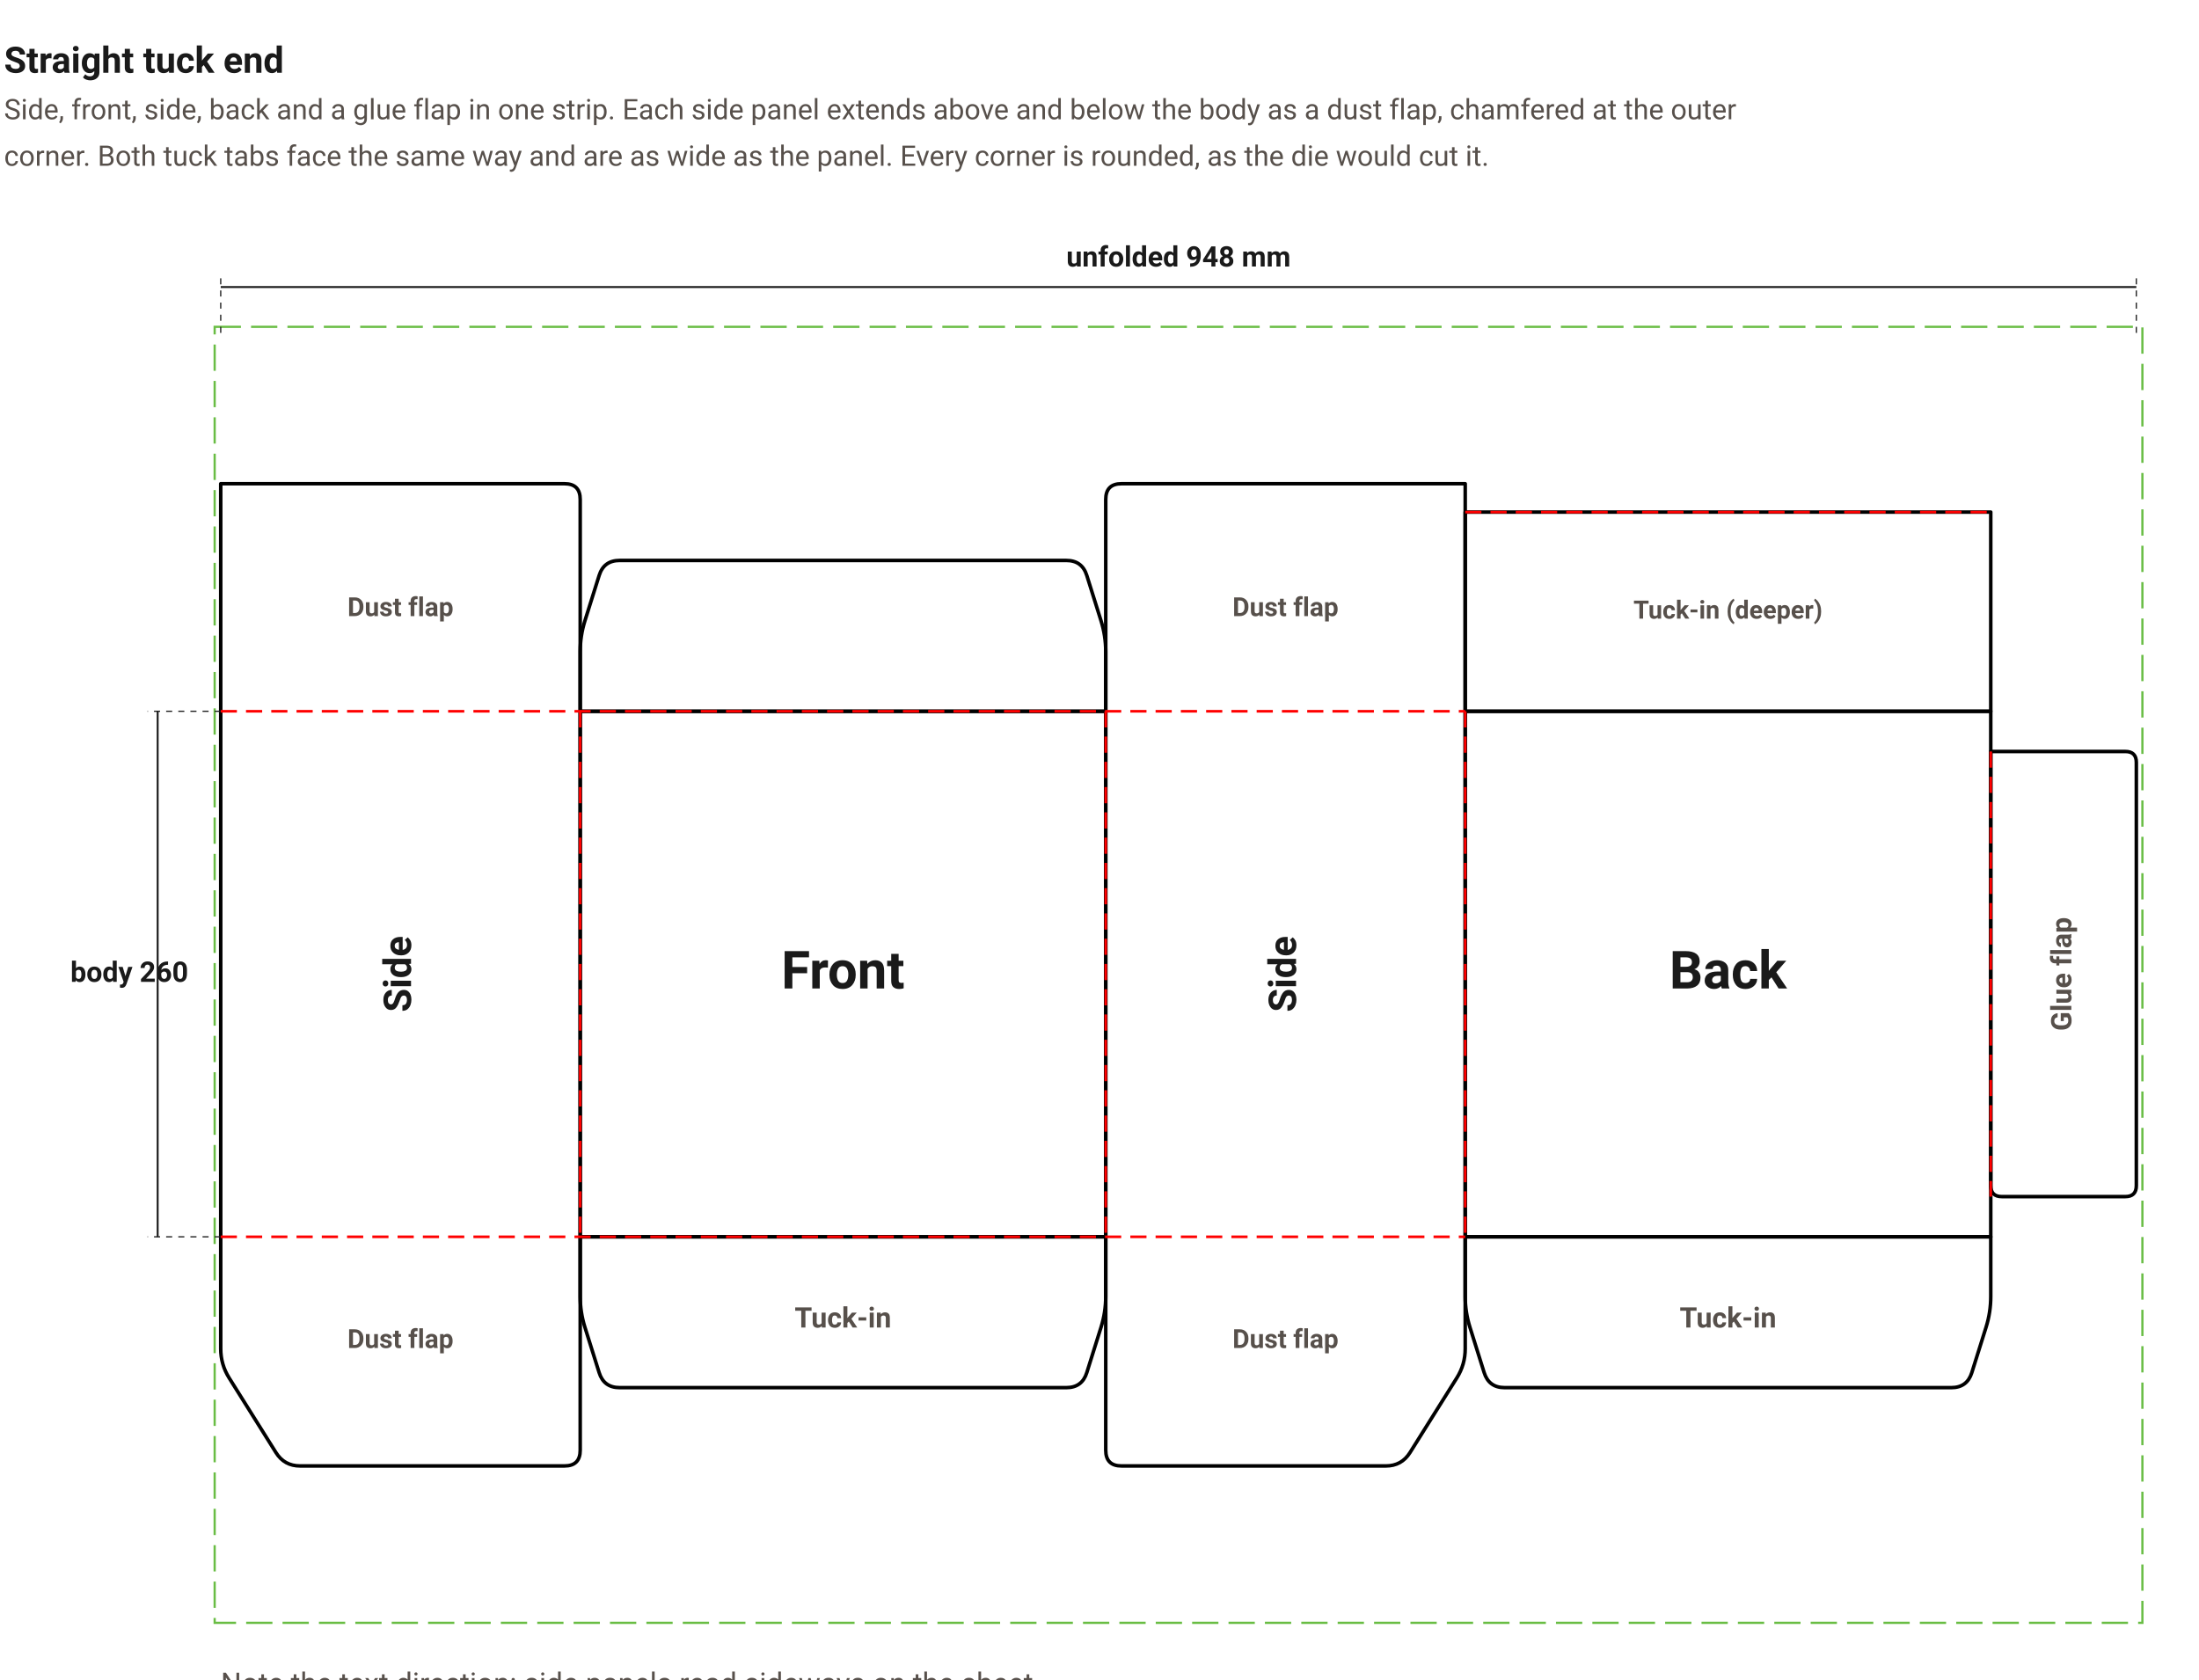
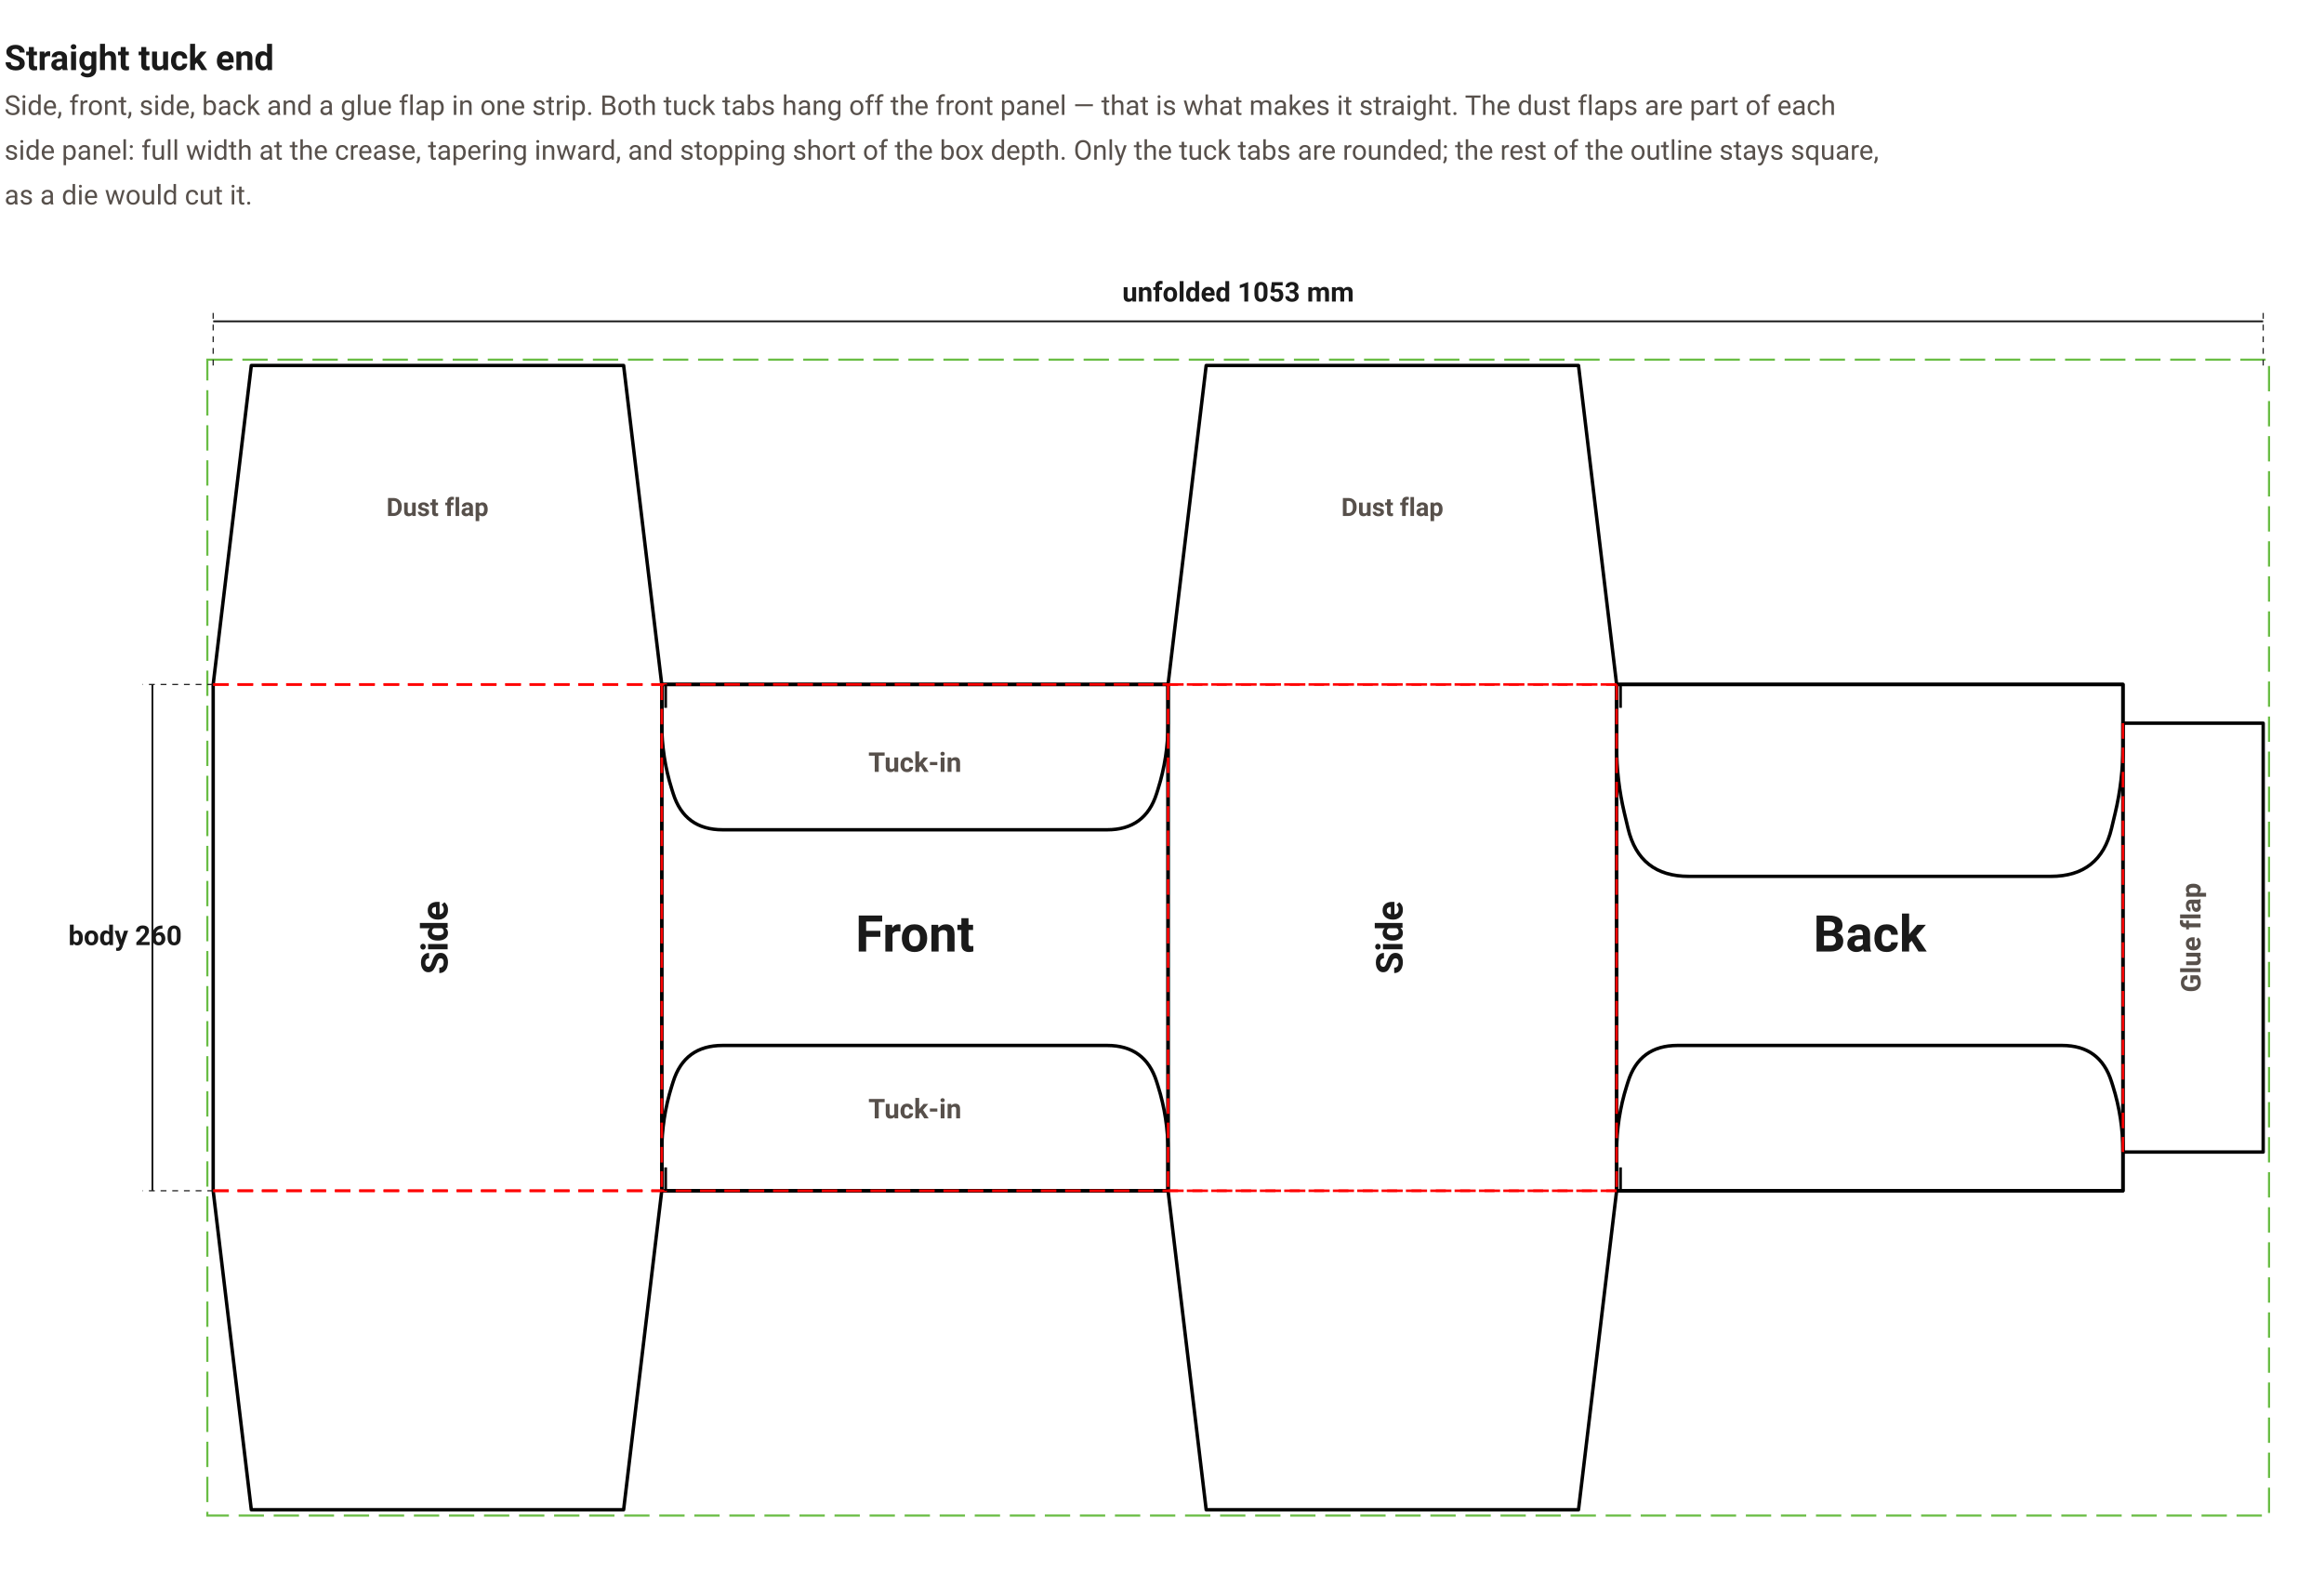
- <svg xmlns="http://www.w3.org/2000/svg" viewBox="-109.2 -239.3 1087.9 830.9" width="1088" height="831" role="img" aria-labelledby="tfolding-carton dfolding-carton">
+ <svg xmlns="http://www.w3.org/2000/svg" viewBox="-109.2 -351.5 1192.9 806.3" width="1193" height="806" role="img" aria-labelledby="tfolding-carton dfolding-carton">
  <g>
-     <path d="M0.00,0.00 L170.04,0.00 Q177.84,0.00 177.84,7.80 L177.84,478.14 Q177.84,485.94 170.04,485.94 L39.26,485.94 Q31.46,485.94 27.32,479.33 L4.14,442.37 Q0.00,435.76 0.00,427.96 L0.00,0.00 Z" fill="none" stroke="#000000" stroke-width="1.75" stroke-linejoin="round" />
-     <path d="M615.68,0.00 L615.68,427.96 Q615.68,435.76 611.54,442.37 L588.36,479.33 Q584.22,485.94 576.42,485.94 L445.64,485.94 Q437.84,485.94 437.84,478.14 L437.84,7.80 Q437.84,0.00 445.64,0.00 L615.68,0.00 Z" fill="none" stroke="#000000" stroke-width="1.75" stroke-linejoin="round" />
-     <path d="M177.84,112.58 L437.84,112.58 L437.84,372.58 L177.84,372.58 L177.84,112.58 Z" fill="none" stroke="#000000" stroke-width="1.75" stroke-linejoin="round" />
-     <path d="M177.84,372.58 L177.84,402.09 Q177.84,409.89 180.17,417.33 L187.21,439.76 Q189.54,447.20 197.34,447.20 L418.34,447.20 Q426.14,447.20 428.47,439.76 L435.51,417.33 Q437.84,409.89 437.84,402.09 L437.84,372.58 Z" fill="none" stroke="#000000" stroke-width="1.75" stroke-linejoin="round" />
-     <path d="M177.84,112.58 L177.84,83.07 Q177.84,75.27 180.17,67.83 L187.21,45.40 Q189.54,37.96 197.34,37.96 L418.34,37.96 Q426.14,37.96 428.47,45.40 L435.51,67.83 Q437.84,75.27 437.84,83.07 L437.84,112.58 Z" fill="none" stroke="#000000" stroke-width="1.75" stroke-linejoin="round" />
-     <path d="M615.68,112.58 L875.68,112.58 L875.68,372.58 L615.68,372.58 L615.68,112.58 Z" fill="none" stroke="#000000" stroke-width="1.75" stroke-linejoin="round" />
-     <path d="M615.68,372.58 L615.68,402.09 Q615.68,409.89 618.01,417.33 L625.05,439.76 Q627.38,447.20 635.18,447.20 L856.18,447.20 Q863.98,447.20 866.31,439.76 L873.35,417.33 Q875.68,409.89 875.68,402.09 L875.68,372.58 Z" fill="none" stroke="#000000" stroke-width="1.75" stroke-linejoin="round" />
-     <path d="M615.68,14.04 L875.68,14.04 L875.68,112.58 L615.68,112.58 L615.68,14.04 Z" fill="none" stroke="#000000" stroke-width="1.75" stroke-linejoin="round" />
-     <path d="M875.68,132.47 L942.24,132.47 Q947.70,132.47 947.70,137.93 L947.70,347.23 Q947.70,352.69 942.24,352.69 L881.14,352.69 Q875.68,352.69 875.68,347.23 L875.68,132.47 Z" fill="none" stroke="#000000" stroke-width="1.75" stroke-linejoin="round" />
-     <line x1="177.84" y1="112.58" x2="177.84" y2="372.58" stroke="#FF0000" stroke-width="1.3" stroke-dasharray="8 4.5" />
-     <line x1="437.84" y1="112.58" x2="437.84" y2="372.58" stroke="#FF0000" stroke-width="1.3" stroke-dasharray="8 4.5" />
-     <line x1="615.68" y1="112.58" x2="615.68" y2="372.58" stroke="#FF0000" stroke-width="1.3" stroke-dasharray="8 4.5" />
-     <line x1="0.00" y1="112.58" x2="615.68" y2="112.58" stroke="#FF0000" stroke-width="1.3" stroke-dasharray="8 4.5" />
-     <line x1="0.00" y1="372.58" x2="615.68" y2="372.58" stroke="#FF0000" stroke-width="1.3" stroke-dasharray="8 4.5" />
-     <line x1="615.68" y1="14.04" x2="875.68" y2="14.04" stroke="#FF0000" stroke-width="1.3" stroke-dasharray="8 4.5" />
-     <line x1="875.68" y1="132.47" x2="875.68" y2="352.69" stroke="#FF0000" stroke-width="1.3" stroke-dasharray="8 4.5" />
-     <path d="M-3.00,-77.62 L950.70,-77.62 L950.70,563.56 L-3.00,563.56 Z" fill="none" stroke="#69BD44" stroke-width="1.1" stroke-dasharray="13 5" />
-     <text x="307.84" y="242.58" font-family="ui-sans-serif,system-ui,-apple-system,'Segoe UI',Roboto,'Helvetica Neue',Arial,sans-serif" font-size="26" font-weight="600" fill="#1A1A1A" text-anchor="middle" dominant-baseline="middle">Front</text>
-     <text x="88.92" y="242.58" transform="rotate(-90 88.92 242.58)" font-family="ui-sans-serif,system-ui,-apple-system,'Segoe UI',Roboto,'Helvetica Neue',Arial,sans-serif" font-size="19" font-weight="600" fill="#1A1A1A" text-anchor="middle" dominant-baseline="middle">Side</text>
-     <text x="526.76" y="242.58" transform="rotate(-90 526.76 242.58)" font-family="ui-sans-serif,system-ui,-apple-system,'Segoe UI',Roboto,'Helvetica Neue',Arial,sans-serif" font-size="19" font-weight="600" fill="#1A1A1A" text-anchor="middle" dominant-baseline="middle">Side</text>
-     <text x="745.68" y="242.58" font-family="ui-sans-serif,system-ui,-apple-system,'Segoe UI',Roboto,'Helvetica Neue',Arial,sans-serif" font-size="26" font-weight="600" fill="#1A1A1A" text-anchor="middle" dominant-baseline="middle">Back</text>
-     <text x="911.69" y="242.58" transform="rotate(-90 911.69 242.58)" font-family="ui-sans-serif,system-ui,-apple-system,'Segoe UI',Roboto,'Helvetica Neue',Arial,sans-serif" font-size="14" font-weight="600" fill="#57504B" text-anchor="middle" dominant-baseline="middle">Glue flap</text>
-     <text x="307.84" y="413.62" font-family="ui-sans-serif,system-ui,-apple-system,'Segoe UI',Roboto,'Helvetica Neue',Arial,sans-serif" font-size="14" font-weight="600" fill="#57504B" text-anchor="middle" dominant-baseline="middle">Tuck-in</text>
-     <text x="88.92" y="424.02" font-family="ui-sans-serif,system-ui,-apple-system,'Segoe UI',Roboto,'Helvetica Neue',Arial,sans-serif" font-size="13" font-weight="600" fill="#57504B" text-anchor="middle" dominant-baseline="middle">Dust flap</text>
-     <text x="526.76" y="424.02" font-family="ui-sans-serif,system-ui,-apple-system,'Segoe UI',Roboto,'Helvetica Neue',Arial,sans-serif" font-size="13" font-weight="600" fill="#57504B" text-anchor="middle" dominant-baseline="middle">Dust flap</text>
-     <text x="88.92" y="61.92" font-family="ui-sans-serif,system-ui,-apple-system,'Segoe UI',Roboto,'Helvetica Neue',Arial,sans-serif" font-size="13" font-weight="600" fill="#57504B" text-anchor="middle" dominant-baseline="middle">Dust flap</text>
-     <text x="526.76" y="61.92" font-family="ui-sans-serif,system-ui,-apple-system,'Segoe UI',Roboto,'Helvetica Neue',Arial,sans-serif" font-size="13" font-weight="600" fill="#57504B" text-anchor="middle" dominant-baseline="middle">Dust flap</text>
-     <text x="745.68" y="413.62" font-family="ui-sans-serif,system-ui,-apple-system,'Segoe UI',Roboto,'Helvetica Neue',Arial,sans-serif" font-size="14" font-weight="600" fill="#57504B" text-anchor="middle" dominant-baseline="middle">Tuck-in</text>
-     <text x="745.68" y="63.31" font-family="ui-sans-serif,system-ui,-apple-system,'Segoe UI',Roboto,'Helvetica Neue',Arial,sans-serif" font-size="12.5" font-weight="600" fill="#57504B" text-anchor="middle" dominant-baseline="middle">Tuck-in (deeper)</text>
-     <text x="0.00" y="594.56" font-family="ui-sans-serif,system-ui,-apple-system,'Segoe UI',Roboto,'Helvetica Neue',Arial,sans-serif" font-size="14.5" font-weight="400" fill="#57504B" text-anchor="start" dominant-baseline="middle">Note the text direction: side panels read sideways on the sheet.</text>
-     <line x1="0.00" y1="-97.30" x2="947.70" y2="-97.30" stroke="#1A1A1A" stroke-width="0.95" />
-     <line x1="0.00" y1="-74.62" x2="0.00" y2="-102.30" stroke="#1A1A1A" stroke-width="0.6" stroke-dasharray="3 3" />
-     <line x1="947.70" y1="-74.62" x2="947.70" y2="-102.30" stroke="#1A1A1A" stroke-width="0.6" stroke-dasharray="3 3" />
-     <text x="473.85" y="-111.30" font-family="ui-sans-serif,system-ui,-apple-system,'Segoe UI',Roboto,'Helvetica Neue',Arial,sans-serif" font-size="14" font-weight="600" fill="#1A1A1A" text-anchor="middle" dominant-baseline="middle">unfolded 948 mm</text>
-     <line x1="-31.20" y1="112.58" x2="-31.20" y2="372.58" stroke="#1A1A1A" stroke-width="0.95" />
-     <line x1="0.00" y1="112.58" x2="-36.20" y2="112.58" stroke="#1A1A1A" stroke-width="0.6" stroke-dasharray="3 3" />
-     <line x1="0.00" y1="372.58" x2="-36.20" y2="372.58" stroke="#1A1A1A" stroke-width="0.6" stroke-dasharray="3 3" />
-     <text x="-45.20" y="242.58" font-family="ui-sans-serif,system-ui,-apple-system,'Segoe UI',Roboto,'Helvetica Neue',Arial,sans-serif" font-size="14" font-weight="600" fill="#1A1A1A" text-anchor="middle" dominant-baseline="middle">body 260</text>
-     <text x="-107.2" y="-203.3" font-family="ui-sans-serif,system-ui,-apple-system,'Segoe UI',Roboto,'Helvetica Neue',Arial,sans-serif" font-size="18" font-weight="700" fill="#1A1A1A">Straight tuck end</text>
-     <text x="-107.2" y="-180.3" font-family="ui-sans-serif,system-ui,-apple-system,'Segoe UI',Roboto,'Helvetica Neue',Arial,sans-serif" font-size="14" fill="#57504B">Side, front, side, back and a glue flap in one strip. Each side panel extends above and below the body as a dust flap, chamfered at the outer</text>
-     <text x="-107.2" y="-157.3" font-family="ui-sans-serif,system-ui,-apple-system,'Segoe UI',Roboto,'Helvetica Neue',Arial,sans-serif" font-size="14" fill="#57504B">corner. Both tuck tabs face the same way and are as wide as the panel. Every corner is rounded, as the die would cut it.</text>
+     <path d="M19.58,-163.80 L210.78,-163.80 L230.36,0.00 L230.36,260.00 L210.78,423.80 L19.58,423.80 L0.00,260.00 L0.00,0.00 L19.58,-163.80 Z" fill="none" stroke="#000000" stroke-width="1.75" stroke-linejoin="round" />
+     <path d="M509.94,-163.80 L701.14,-163.80 L720.72,0.00 L720.72,260.00 L701.14,423.80 L509.94,423.80 L490.36,260.00 L490.36,0.00 L509.94,-163.80 Z" fill="none" stroke="#000000" stroke-width="1.75" stroke-linejoin="round" />
+     <path d="M230.36,0.00 L490.36,0.00 L490.36,260.00 L230.36,260.00 L230.36,0.00 Z" fill="none" stroke="#000000" stroke-width="1.75" stroke-linejoin="round" />
+     <path d="M230.36,260.00 L230.36,239.85 Q230.36,222.69 235.49,206.32 L236.21,204.03 Q242.06,185.38 261.61,185.38 L459.11,185.38 Q478.66,185.38 484.51,204.03 L485.23,206.32 Q490.36,222.69 490.36,239.85 L490.36,260.00 L230.36,260.00 Z" fill="none" stroke="#000000" stroke-width="1.75" stroke-linejoin="round" />
+     <path d="M230.36,0.00 L230.36,20.15 Q230.36,37.31 235.49,53.68 L236.21,55.96 Q242.06,74.62 261.61,74.62 L459.11,74.62 Q478.66,74.62 484.51,55.96 L485.23,53.68 Q490.36,37.31 490.36,20.15 L490.36,0.00 L230.36,0.00 Z" fill="none" stroke="#000000" stroke-width="1.75" stroke-linejoin="round" />
+     <path d="M720.72,0.00 L980.72,0.00 L980.72,260.00 L720.72,260.00 L720.72,0.00 Z" fill="none" stroke="#000000" stroke-width="1.75" stroke-linejoin="round" />
+     <path d="M720.72,260.00 L720.72,239.85 Q720.72,222.69 725.85,206.32 L726.57,204.03 Q732.42,185.38 751.97,185.38 L949.47,185.38 Q969.02,185.38 974.87,204.03 L975.59,206.32 Q980.72,222.69 980.72,239.85 L980.72,260.00 L720.72,260.00 Z" fill="none" stroke="#000000" stroke-width="1.75" stroke-linejoin="round" />
+     <path d="M720.72,0.00 L720.72,32.11 Q720.72,49.27 724.68,65.97 L726.57,73.91 Q732.42,98.54 757.74,98.54 L943.70,98.54 Q969.02,98.54 974.87,73.91 L976.76,65.97 Q980.72,49.27 980.72,32.11 L980.72,0.00 L720.72,0.00 Z" fill="none" stroke="#000000" stroke-width="1.75" stroke-linejoin="round" />
+     <path d="M980.72,19.89 L1052.74,19.89 L1052.74,240.11 L980.72,240.11 L980.72,19.89 Z" fill="none" stroke="#000000" stroke-width="1.75" stroke-linejoin="round" />
+     <line x1="230.36" y1="0.00" x2="230.36" y2="260.00" stroke="#FF0000" stroke-width="1.3" stroke-dasharray="8 4.5" />
+     <line x1="490.36" y1="0.00" x2="490.36" y2="260.00" stroke="#FF0000" stroke-width="1.3" stroke-dasharray="8 4.5" />
+     <line x1="720.72" y1="0.00" x2="720.72" y2="260.00" stroke="#FF0000" stroke-width="1.3" stroke-dasharray="8 4.5" />
+     <line x1="0.00" y1="0.00" x2="720.72" y2="0.00" stroke="#FF0000" stroke-width="1.3" stroke-dasharray="8 4.5" />
+     <line x1="0.00" y1="260.00" x2="720.72" y2="260.00" stroke="#FF0000" stroke-width="1.3" stroke-dasharray="8 4.5" />
+     <line x1="980.72" y1="19.89" x2="980.72" y2="240.11" stroke="#FF0000" stroke-width="1.3" stroke-dasharray="8 4.5" />
+     <line x1="0.00" y1="0.00" x2="230.36" y2="0.00" stroke="#FF0000" stroke-width="1.3" stroke-dasharray="8 4.5" />
+     <line x1="0.00" y1="260.00" x2="230.36" y2="260.00" stroke="#FF0000" stroke-width="1.3" stroke-dasharray="8 4.5" />
+     <line x1="490.36" y1="0.00" x2="720.72" y2="0.00" stroke="#FF0000" stroke-width="1.3" stroke-dasharray="8 4.5" />
+     <line x1="490.36" y1="260.00" x2="720.72" y2="260.00" stroke="#FF0000" stroke-width="1.3" stroke-dasharray="8 4.5" />
+     <path d="M-3.00,-166.80 L1055.74,-166.80 L1055.74,426.80 L-3.00,426.80 Z" fill="none" stroke="#69BD44" stroke-width="1.1" stroke-dasharray="13 5" />
+     <text x="360.36" y="130.00" font-family="ui-sans-serif,system-ui,-apple-system,'Segoe UI',Roboto,'Helvetica Neue',Arial,sans-serif" font-size="26" font-weight="600" fill="#1A1A1A" text-anchor="middle" dominant-baseline="middle">Front</text>
+     <text x="115.18" y="130.00" transform="rotate(-90 115.18 130.00)" font-family="ui-sans-serif,system-ui,-apple-system,'Segoe UI',Roboto,'Helvetica Neue',Arial,sans-serif" font-size="19" font-weight="600" fill="#1A1A1A" text-anchor="middle" dominant-baseline="middle">Side</text>
+     <text x="605.54" y="130.00" transform="rotate(-90 605.54 130.00)" font-family="ui-sans-serif,system-ui,-apple-system,'Segoe UI',Roboto,'Helvetica Neue',Arial,sans-serif" font-size="19" font-weight="600" fill="#1A1A1A" text-anchor="middle" dominant-baseline="middle">Side</text>
+     <text x="850.72" y="130.00" font-family="ui-sans-serif,system-ui,-apple-system,'Segoe UI',Roboto,'Helvetica Neue',Arial,sans-serif" font-size="26" font-weight="600" fill="#1A1A1A" text-anchor="middle" dominant-baseline="middle">Back</text>
+     <text x="1016.73" y="130.00" transform="rotate(-90 1016.73 130.00)" font-family="ui-sans-serif,system-ui,-apple-system,'Segoe UI',Roboto,'Helvetica Neue',Arial,sans-serif" font-size="14" font-weight="600" fill="#57504B" text-anchor="middle" dominant-baseline="middle">Glue flap</text>
+     <text x="360.36" y="218.96" font-family="ui-sans-serif,system-ui,-apple-system,'Segoe UI',Roboto,'Helvetica Neue',Arial,sans-serif" font-size="14" font-weight="600" fill="#57504B" text-anchor="middle" dominant-baseline="middle">Tuck-in</text>
+     <text x="360.36" y="41.04" font-family="ui-sans-serif,system-ui,-apple-system,'Segoe UI',Roboto,'Helvetica Neue',Arial,sans-serif" font-size="14" font-weight="600" fill="#57504B" text-anchor="middle" dominant-baseline="middle">Tuck-in</text>
+     <text x="115.18" y="-90.09" font-family="ui-sans-serif,system-ui,-apple-system,'Segoe UI',Roboto,'Helvetica Neue',Arial,sans-serif" font-size="13" font-weight="600" fill="#57504B" text-anchor="middle" dominant-baseline="middle">Dust flap</text>
+     <text x="605.54" y="-90.09" font-family="ui-sans-serif,system-ui,-apple-system,'Segoe UI',Roboto,'Helvetica Neue',Arial,sans-serif" font-size="13" font-weight="600" fill="#57504B" text-anchor="middle" dominant-baseline="middle">Dust flap</text>
+     <line x1="0.00" y1="-186.48" x2="1052.74" y2="-186.48" stroke="#1A1A1A" stroke-width="0.95" />
+     <line x1="0.00" y1="-163.80" x2="0.00" y2="-191.48" stroke="#1A1A1A" stroke-width="0.6" stroke-dasharray="3 3" />
+     <line x1="1052.74" y1="-163.80" x2="1052.74" y2="-191.48" stroke="#1A1A1A" stroke-width="0.6" stroke-dasharray="3 3" />
+     <text x="526.37" y="-200.48" font-family="ui-sans-serif,system-ui,-apple-system,'Segoe UI',Roboto,'Helvetica Neue',Arial,sans-serif" font-size="14" font-weight="600" fill="#1A1A1A" text-anchor="middle" dominant-baseline="middle">unfolded 1053 mm</text>
+     <line x1="-31.20" y1="0.00" x2="-31.20" y2="260.00" stroke="#1A1A1A" stroke-width="0.95" />
+     <line x1="0.00" y1="0.00" x2="-36.20" y2="0.00" stroke="#1A1A1A" stroke-width="0.6" stroke-dasharray="3 3" />
+     <line x1="0.00" y1="260.00" x2="-36.20" y2="260.00" stroke="#1A1A1A" stroke-width="0.6" stroke-dasharray="3 3" />
+     <text x="-45.20" y="130.00" font-family="ui-sans-serif,system-ui,-apple-system,'Segoe UI',Roboto,'Helvetica Neue',Arial,sans-serif" font-size="14" font-weight="600" fill="#1A1A1A" text-anchor="middle" dominant-baseline="middle">body 260</text>
+     <text x="-107.2" y="-315.5" font-family="ui-sans-serif,system-ui,-apple-system,'Segoe UI',Roboto,'Helvetica Neue',Arial,sans-serif" font-size="18" font-weight="700" fill="#1A1A1A">Straight tuck end</text>
+     <text x="-107.2" y="-292.5" font-family="ui-sans-serif,system-ui,-apple-system,'Segoe UI',Roboto,'Helvetica Neue',Arial,sans-serif" font-size="14" fill="#57504B">Side, front, side, back and a glue flap in one strip. Both tuck tabs hang off the front panel — that is what makes it straight. The dust flaps are part of each</text>
+     <text x="-107.2" y="-269.5" font-family="ui-sans-serif,system-ui,-apple-system,'Segoe UI',Roboto,'Helvetica Neue',Arial,sans-serif" font-size="14" fill="#57504B">side panel: full width at the crease, tapering inward, and stopping short of the box depth. Only the tuck tabs are rounded; the rest of the outline stays square,</text>
+     <text x="-107.2" y="-246.5" font-family="ui-sans-serif,system-ui,-apple-system,'Segoe UI',Roboto,'Helvetica Neue',Arial,sans-serif" font-size="14" fill="#57504B">as a die would cut it.</text>
+     <line x1="232.36" y1="260.00" x2="232.36" y2="248.00" stroke="#000000" stroke-width="1.4" />
+     <line x1="232.36" y1="0.00" x2="232.36" y2="12.00" stroke="#000000" stroke-width="1.4" />
+     <line x1="722.72" y1="260.00" x2="722.72" y2="248.00" stroke="#000000" stroke-width="1.4" />
+     <line x1="722.72" y1="0.00" x2="722.72" y2="12.00" stroke="#000000" stroke-width="1.4" />
  </g>
</svg>
